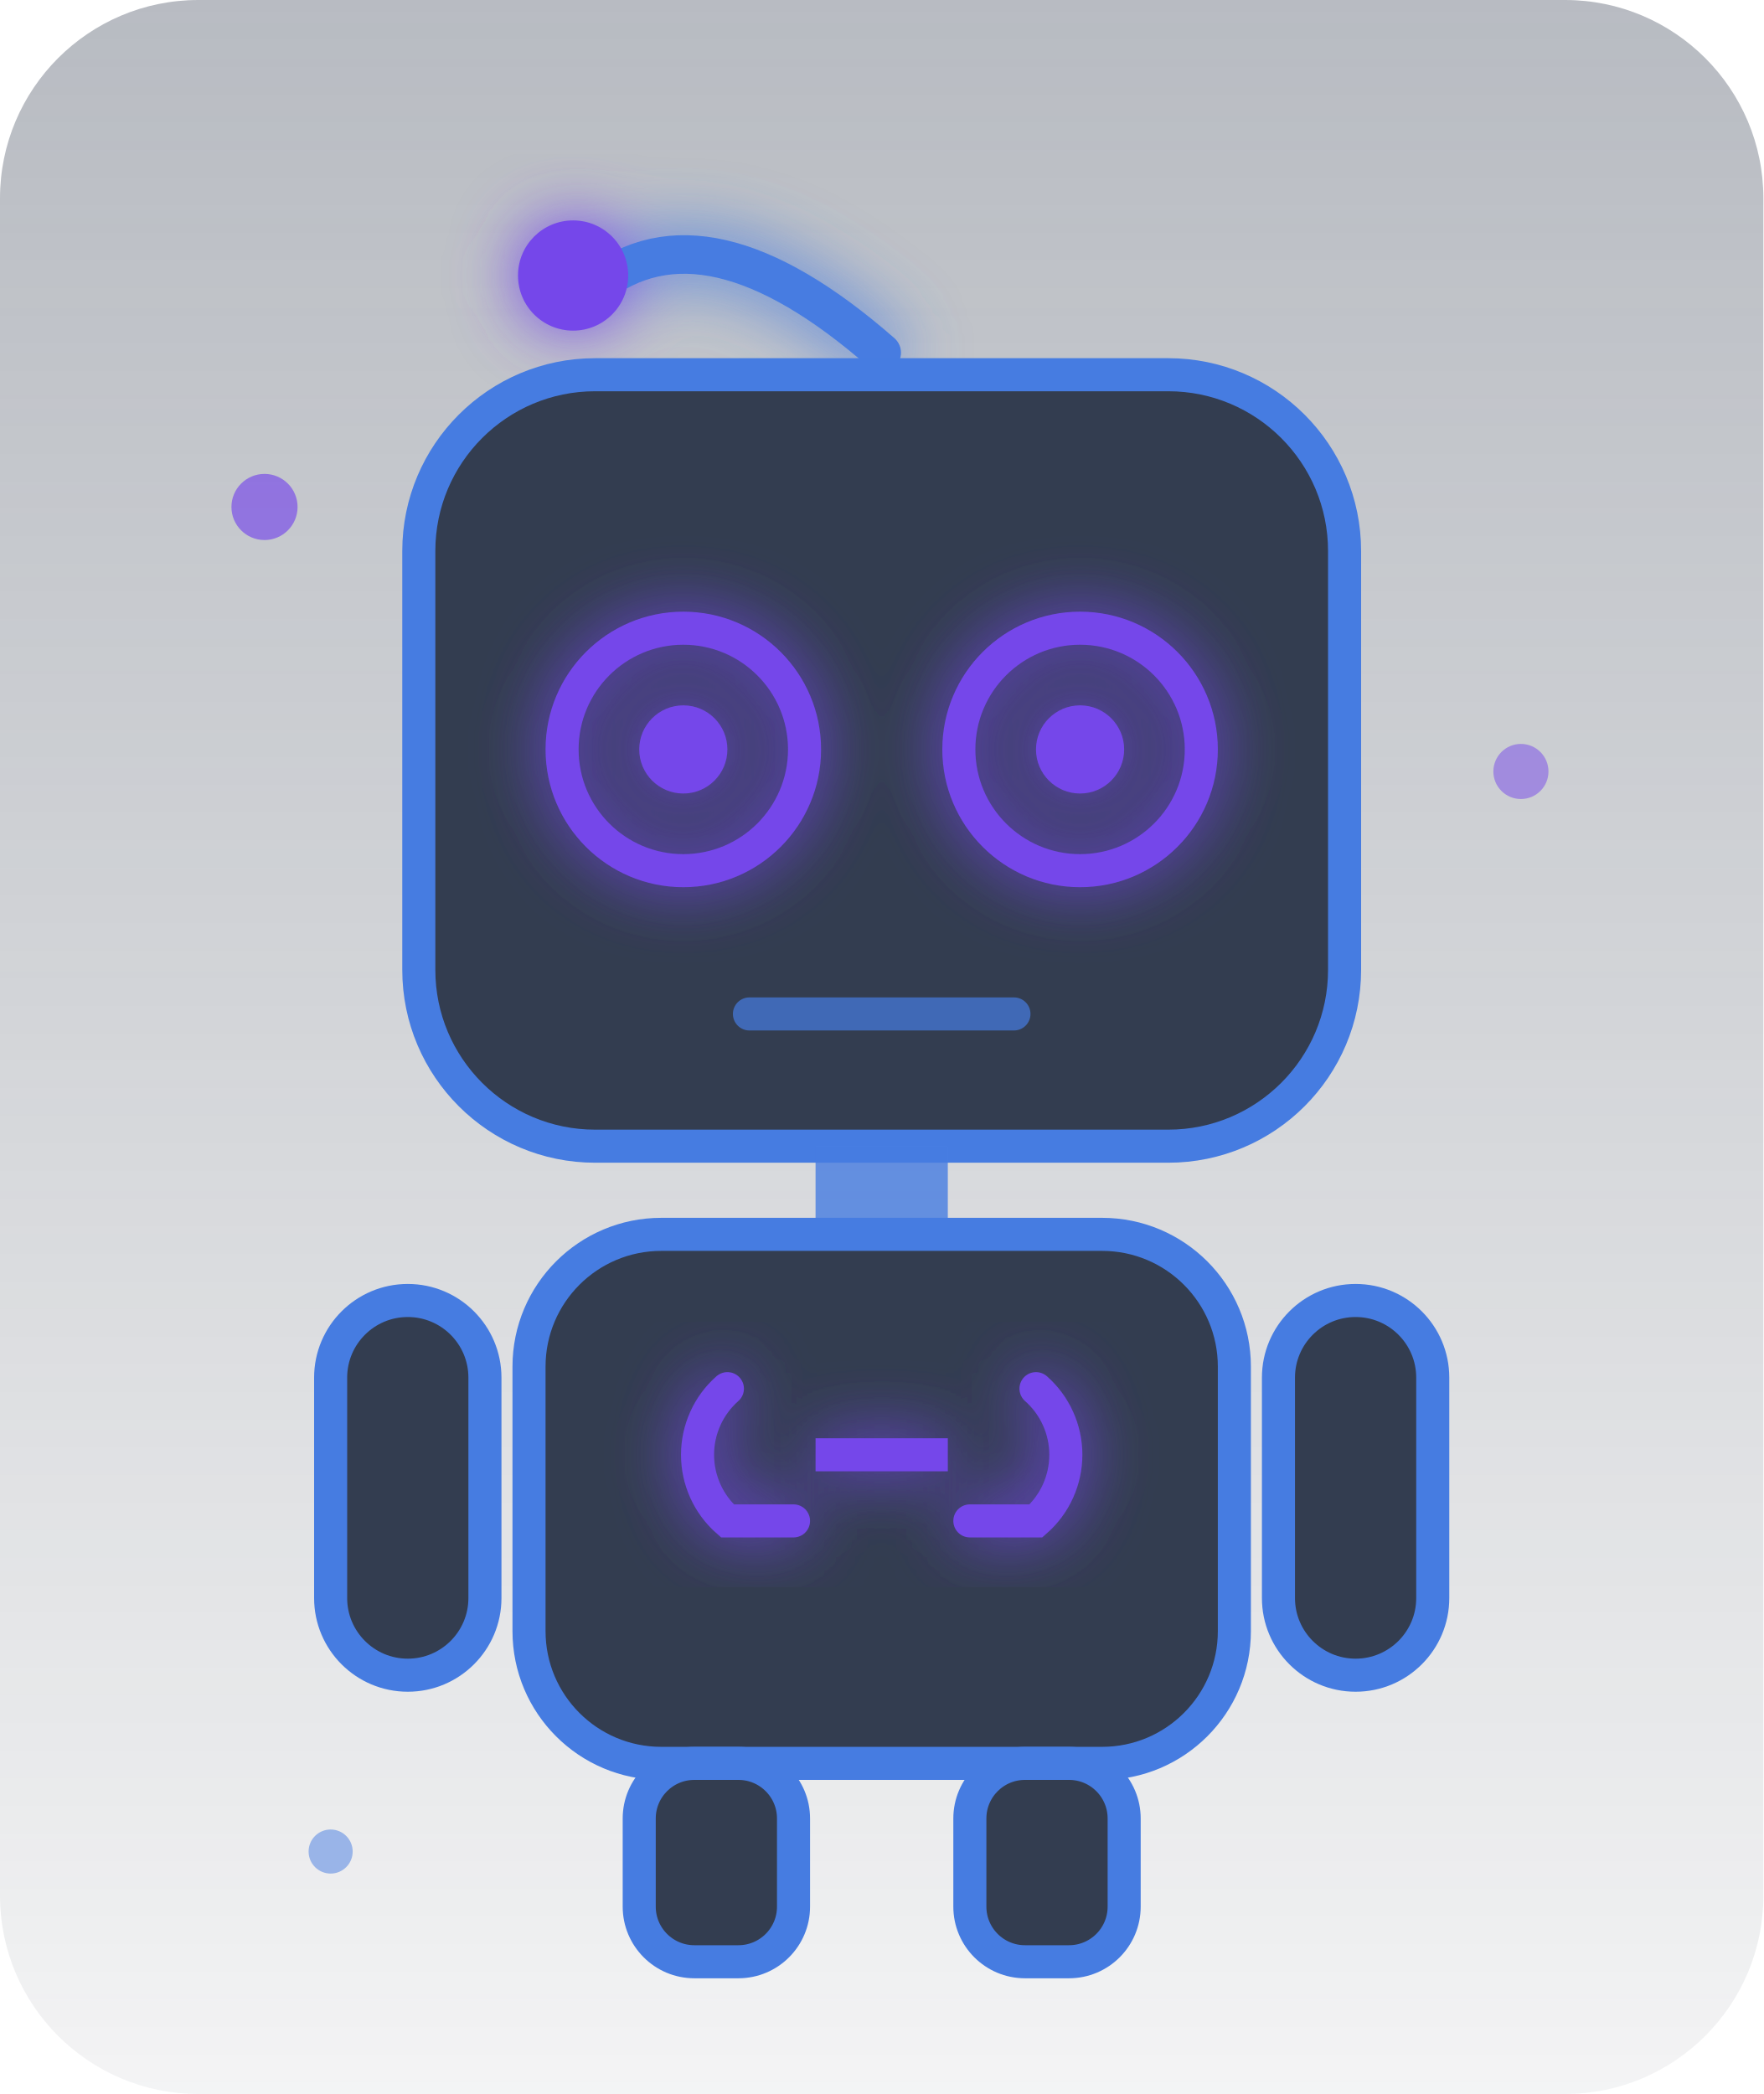
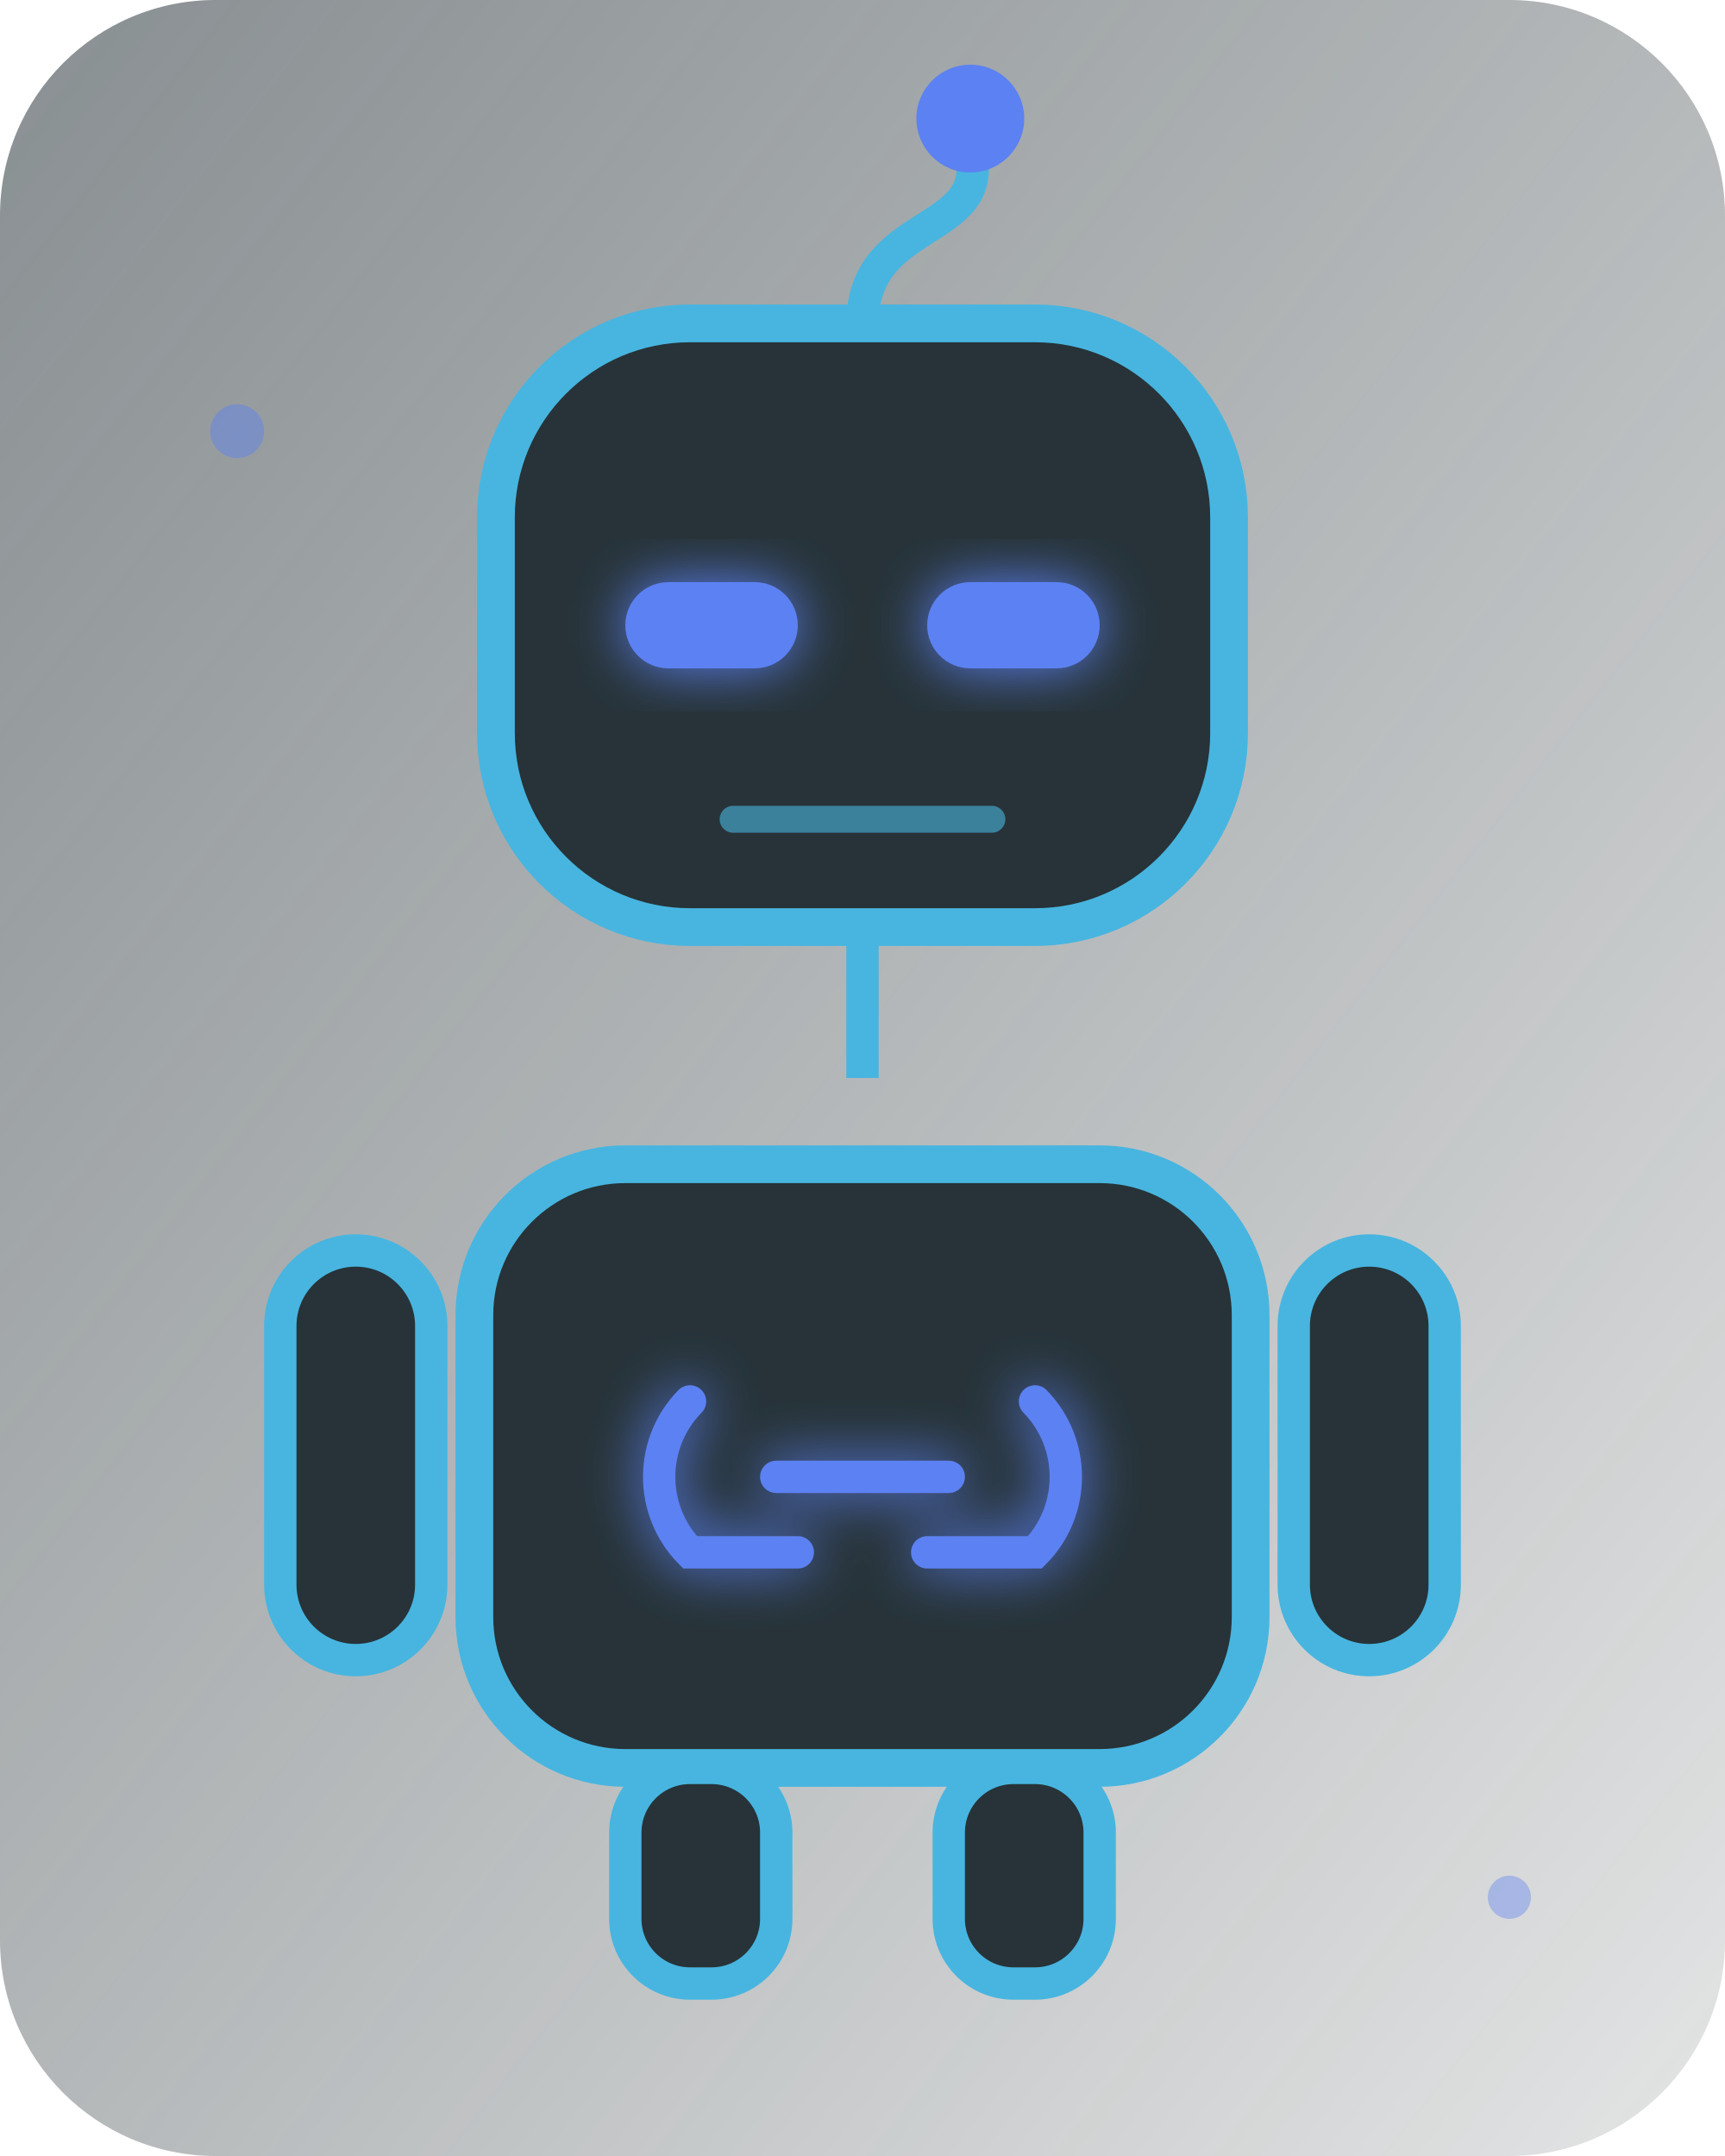
- <svg xmlns="http://www.w3.org/2000/svg" viewBox="0 0 160 190" width="160" height="190" role="img" aria-label="API Integration robot">
+ <svg xmlns="http://www.w3.org/2000/svg" viewBox="0 0 160 200" width="160" height="200" role="img" aria-label="API Integration robot">
  <defs>
-     <linearGradient id="bg" x1="0" y1="0" x2="0" y2="1">
-       <stop offset="0%" stop-color="#333d50" stop-opacity="0.35" />
-       <stop offset="100%" stop-color="#1c2535" stop-opacity="0.05" />
+     <linearGradient id="bg" x1="0" y1="0" x2="1" y2="1">
+       <stop offset="0%" stop-color="#273338" stop-opacity="0.55" />
+       <stop offset="100%" stop-color="#192226" stop-opacity="0.12" />
    </linearGradient>
    <filter id="glow" x="-50%" y="-50%" width="200%" height="200%">
-       <feGaussianBlur stdDeviation="3" result="b" />
+       <feGaussianBlur stdDeviation="2.6" result="b" />
      <feMerge>
        <feMergeNode in="b" />
        <feMergeNode in="SourceGraphic" />
      </feMerge>
    </filter>
  </defs>
-   <rect x="0" y="0" width="160" height="190" rx="18" fill="url(#bg)" />
+   <rect width="160" height="200" rx="20" fill="url(#bg)" />
+   <path d="M80 30 C80 20 92 22 90 14" fill="none" stroke="#47b5e0" stroke-width="3" stroke-linecap="round" />
+   <circle cx="90" cy="11" r="5" fill="#5c81f2">
+     <animate attributeName="opacity" values="1;0.4;1" dur="2.6s" repeatCount="indefinite" />
+   </circle>
+   <rect x="46" y="30" width="68" height="56" rx="18" fill="#273338" stroke="#47b5e0" stroke-width="3.5" />
  <g filter="url(#glow)">
-     <path d="M80 32 q-16 -14 -26 -6" stroke="#467ce1" stroke-width="3.5" fill="none" stroke-linecap="round" />
-     <circle cx="52" cy="25" r="5" fill="#7547ea">
-       <animate attributeName="cy" values="25;21;25" dur="2.6s" repeatCount="indefinite" />
-     </circle>
+     <rect x="58" y="54" width="16" height="8" rx="4" fill="#5c81f2" />
+     <rect x="86" y="54" width="16" height="8" rx="4" fill="#5c81f2">
+       <animate attributeName="width" values="16;9;16" dur="3.8s" repeatCount="indefinite" />
+     </rect>
  </g>
-   <rect x="38" y="34" width="84" height="70" rx="16" fill="#333d50" stroke="#467ce1" stroke-width="3" />
+   <path d="M68 76 h24" stroke="#47b5e0" stroke-width="2.5" stroke-linecap="round" opacity="0.6" />
+   <path d="M80 86 v14" stroke="#47b5e0" stroke-width="3" />
+   <rect x="44" y="108" width="72" height="56" rx="14" fill="#273338" stroke="#47b5e0" stroke-width="3.5" />
  <g filter="url(#glow)">
-     <circle cx="62" cy="68" r="11" fill="none" stroke="#7547ea" stroke-width="3" />
-     <circle cx="62" cy="68" r="4" fill="#7547ea">
-       <animate attributeName="cx" values="62;66;58;62" dur="5s" repeatCount="indefinite" />
-     </circle>
-     <circle cx="98" cy="68" r="11" fill="none" stroke="#7547ea" stroke-width="3" />
-     <circle cx="98" cy="68" r="4" fill="#7547ea">
-       <animate attributeName="cx" values="98;102;94;98" dur="5s" repeatCount="indefinite" />
-     </circle>
+     <path d="M64 130 a10 10 0 0 0 0 14 h10" fill="none" stroke="#5c81f2" stroke-width="3" stroke-linecap="round" />
+     <path d="M96 130 a10 10 0 0 1 0 14 h-10" fill="none" stroke="#5c81f2" stroke-width="3" stroke-linecap="round" />
+     <path d="M72 137 h16" stroke="#5c81f2" stroke-width="3" stroke-linecap="round" />
  </g>
-   <path d="M68 92 h24" stroke="#467ce1" stroke-width="3" stroke-linecap="round" opacity="0.7" />
-   <rect x="74" y="104" width="12" height="8" fill="#467ce1" opacity="0.8" />
-   <rect x="48" y="112" width="64" height="48" rx="12" fill="#333d50" stroke="#467ce1" stroke-width="3" />
-   <g filter="url(#glow)">
-     <path d="M66 126 a8 8 0 0 0 0 12 h6" stroke="#7547ea" stroke-width="3" fill="none" stroke-linecap="round" />
-     <path d="M94 126 a8 8 0 0 1 0 12 h-6" stroke="#7547ea" stroke-width="3" fill="none" stroke-linecap="round" />
-     <path d="M74 132 h12" stroke="#7547ea" stroke-width="3" />
-   </g>
-   <rect x="30" y="118" width="14" height="34" rx="7" fill="#333d50" stroke="#467ce1" stroke-width="3" />
-   <rect x="116" y="118" width="14" height="34" rx="7" fill="#333d50" stroke="#467ce1" stroke-width="3" />
-   <rect x="58" y="160" width="14" height="18" rx="5" fill="#333d50" stroke="#467ce1" stroke-width="3" />
-   <rect x="88" y="160" width="14" height="18" rx="5" fill="#333d50" stroke="#467ce1" stroke-width="3" />
-   <circle cx="24" cy="46" r="3" fill="#7547ea" opacity="0.65">
-     <animate attributeName="opacity" values="0.65;0.15;0.65" dur="3.1s" repeatCount="indefinite" />
+   <rect x="26" y="116" width="14" height="38" rx="7" fill="#273338" stroke="#47b5e0" stroke-width="3" />
+   <rect x="120" y="116" width="14" height="38" rx="7" fill="#273338" stroke="#47b5e0" stroke-width="3" />
+   <rect x="58" y="164" width="14" height="20" rx="6" fill="#273338" stroke="#47b5e0" stroke-width="3" />
+   <rect x="88" y="164" width="14" height="20" rx="6" fill="#273338" stroke="#47b5e0" stroke-width="3" />
+   <circle cx="22" cy="40" r="2.5" fill="#5c81f2" opacity="0.45">
+     <animate attributeName="opacity" values="0.45;0.1;0.45" dur="3.6s" repeatCount="indefinite" />
  </circle>
-   <circle cx="138" cy="70" r="2.5" fill="#7547ea" opacity="0.5">
-     <animate attributeName="opacity" values="0.2;0.7;0.2" dur="2.4s" repeatCount="indefinite" />
-   </circle>
-   <circle cx="30" cy="168" r="2" fill="#467ce1" opacity="0.5">
-     <animate attributeName="opacity" values="0.6;0.2;0.6" dur="3.8s" repeatCount="indefinite" />
-   </circle>
+   <circle cx="140" cy="176" r="2" fill="#5c81f2" opacity="0.4" />
</svg>
